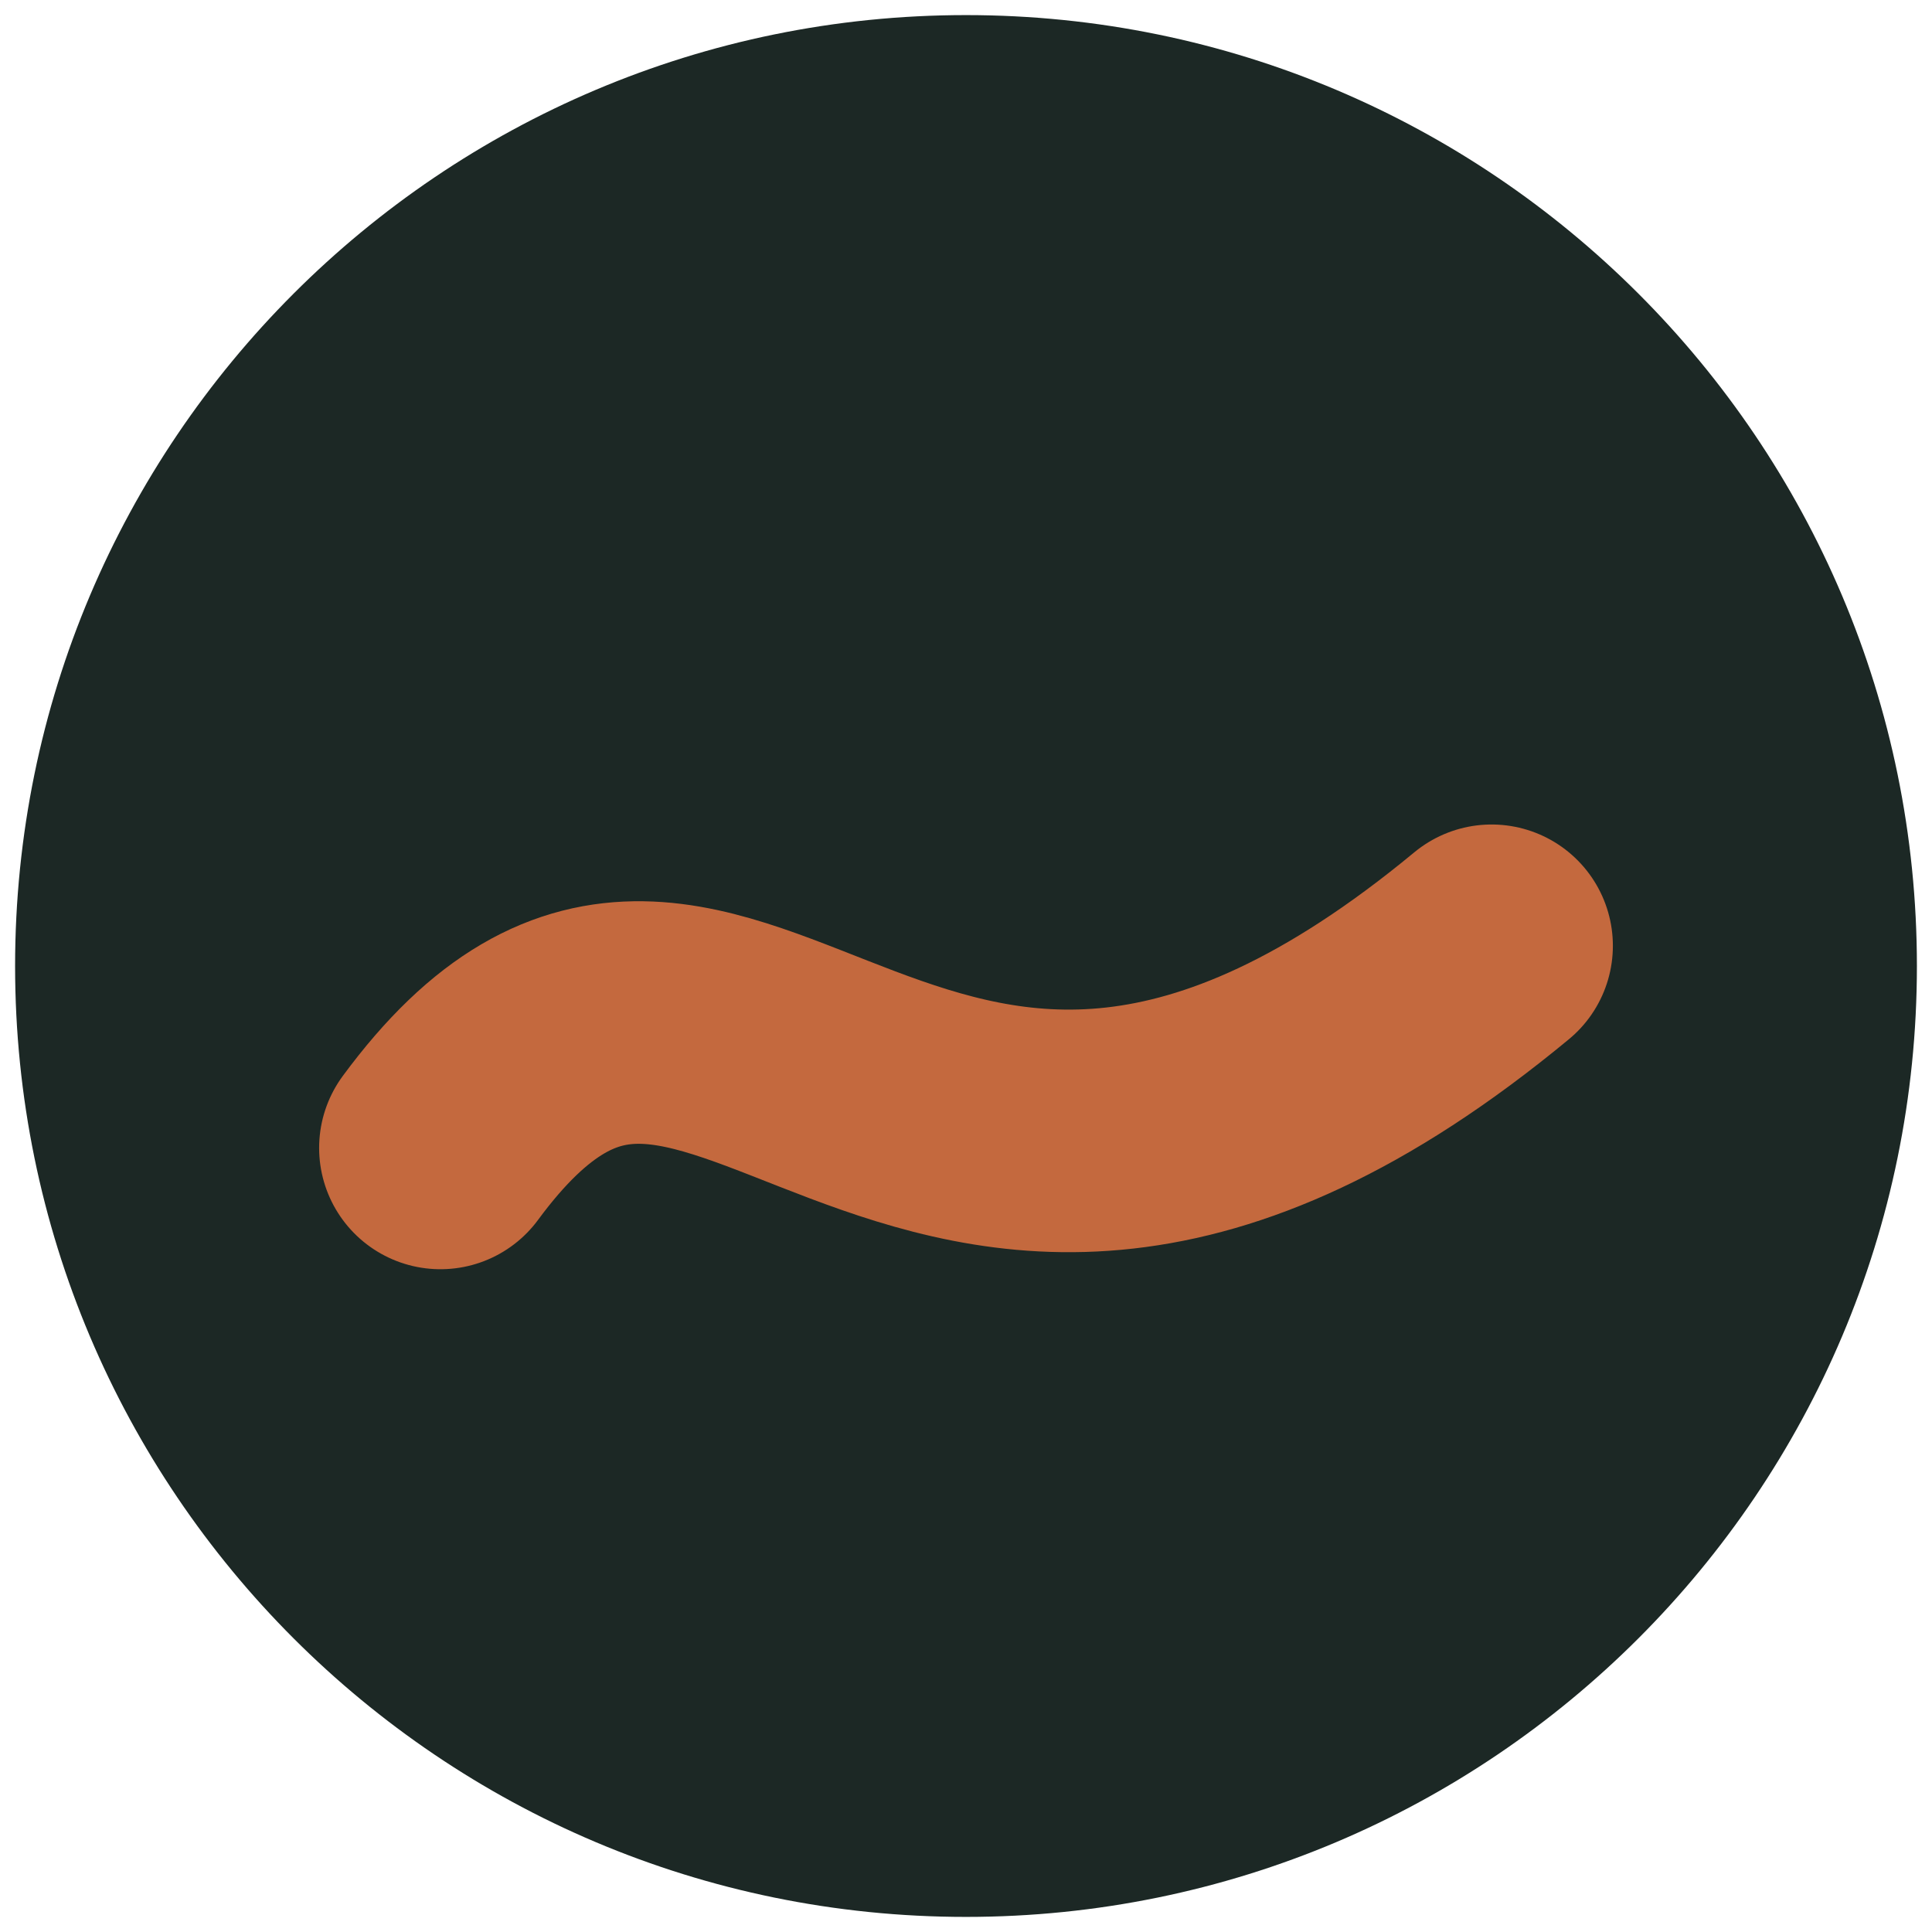
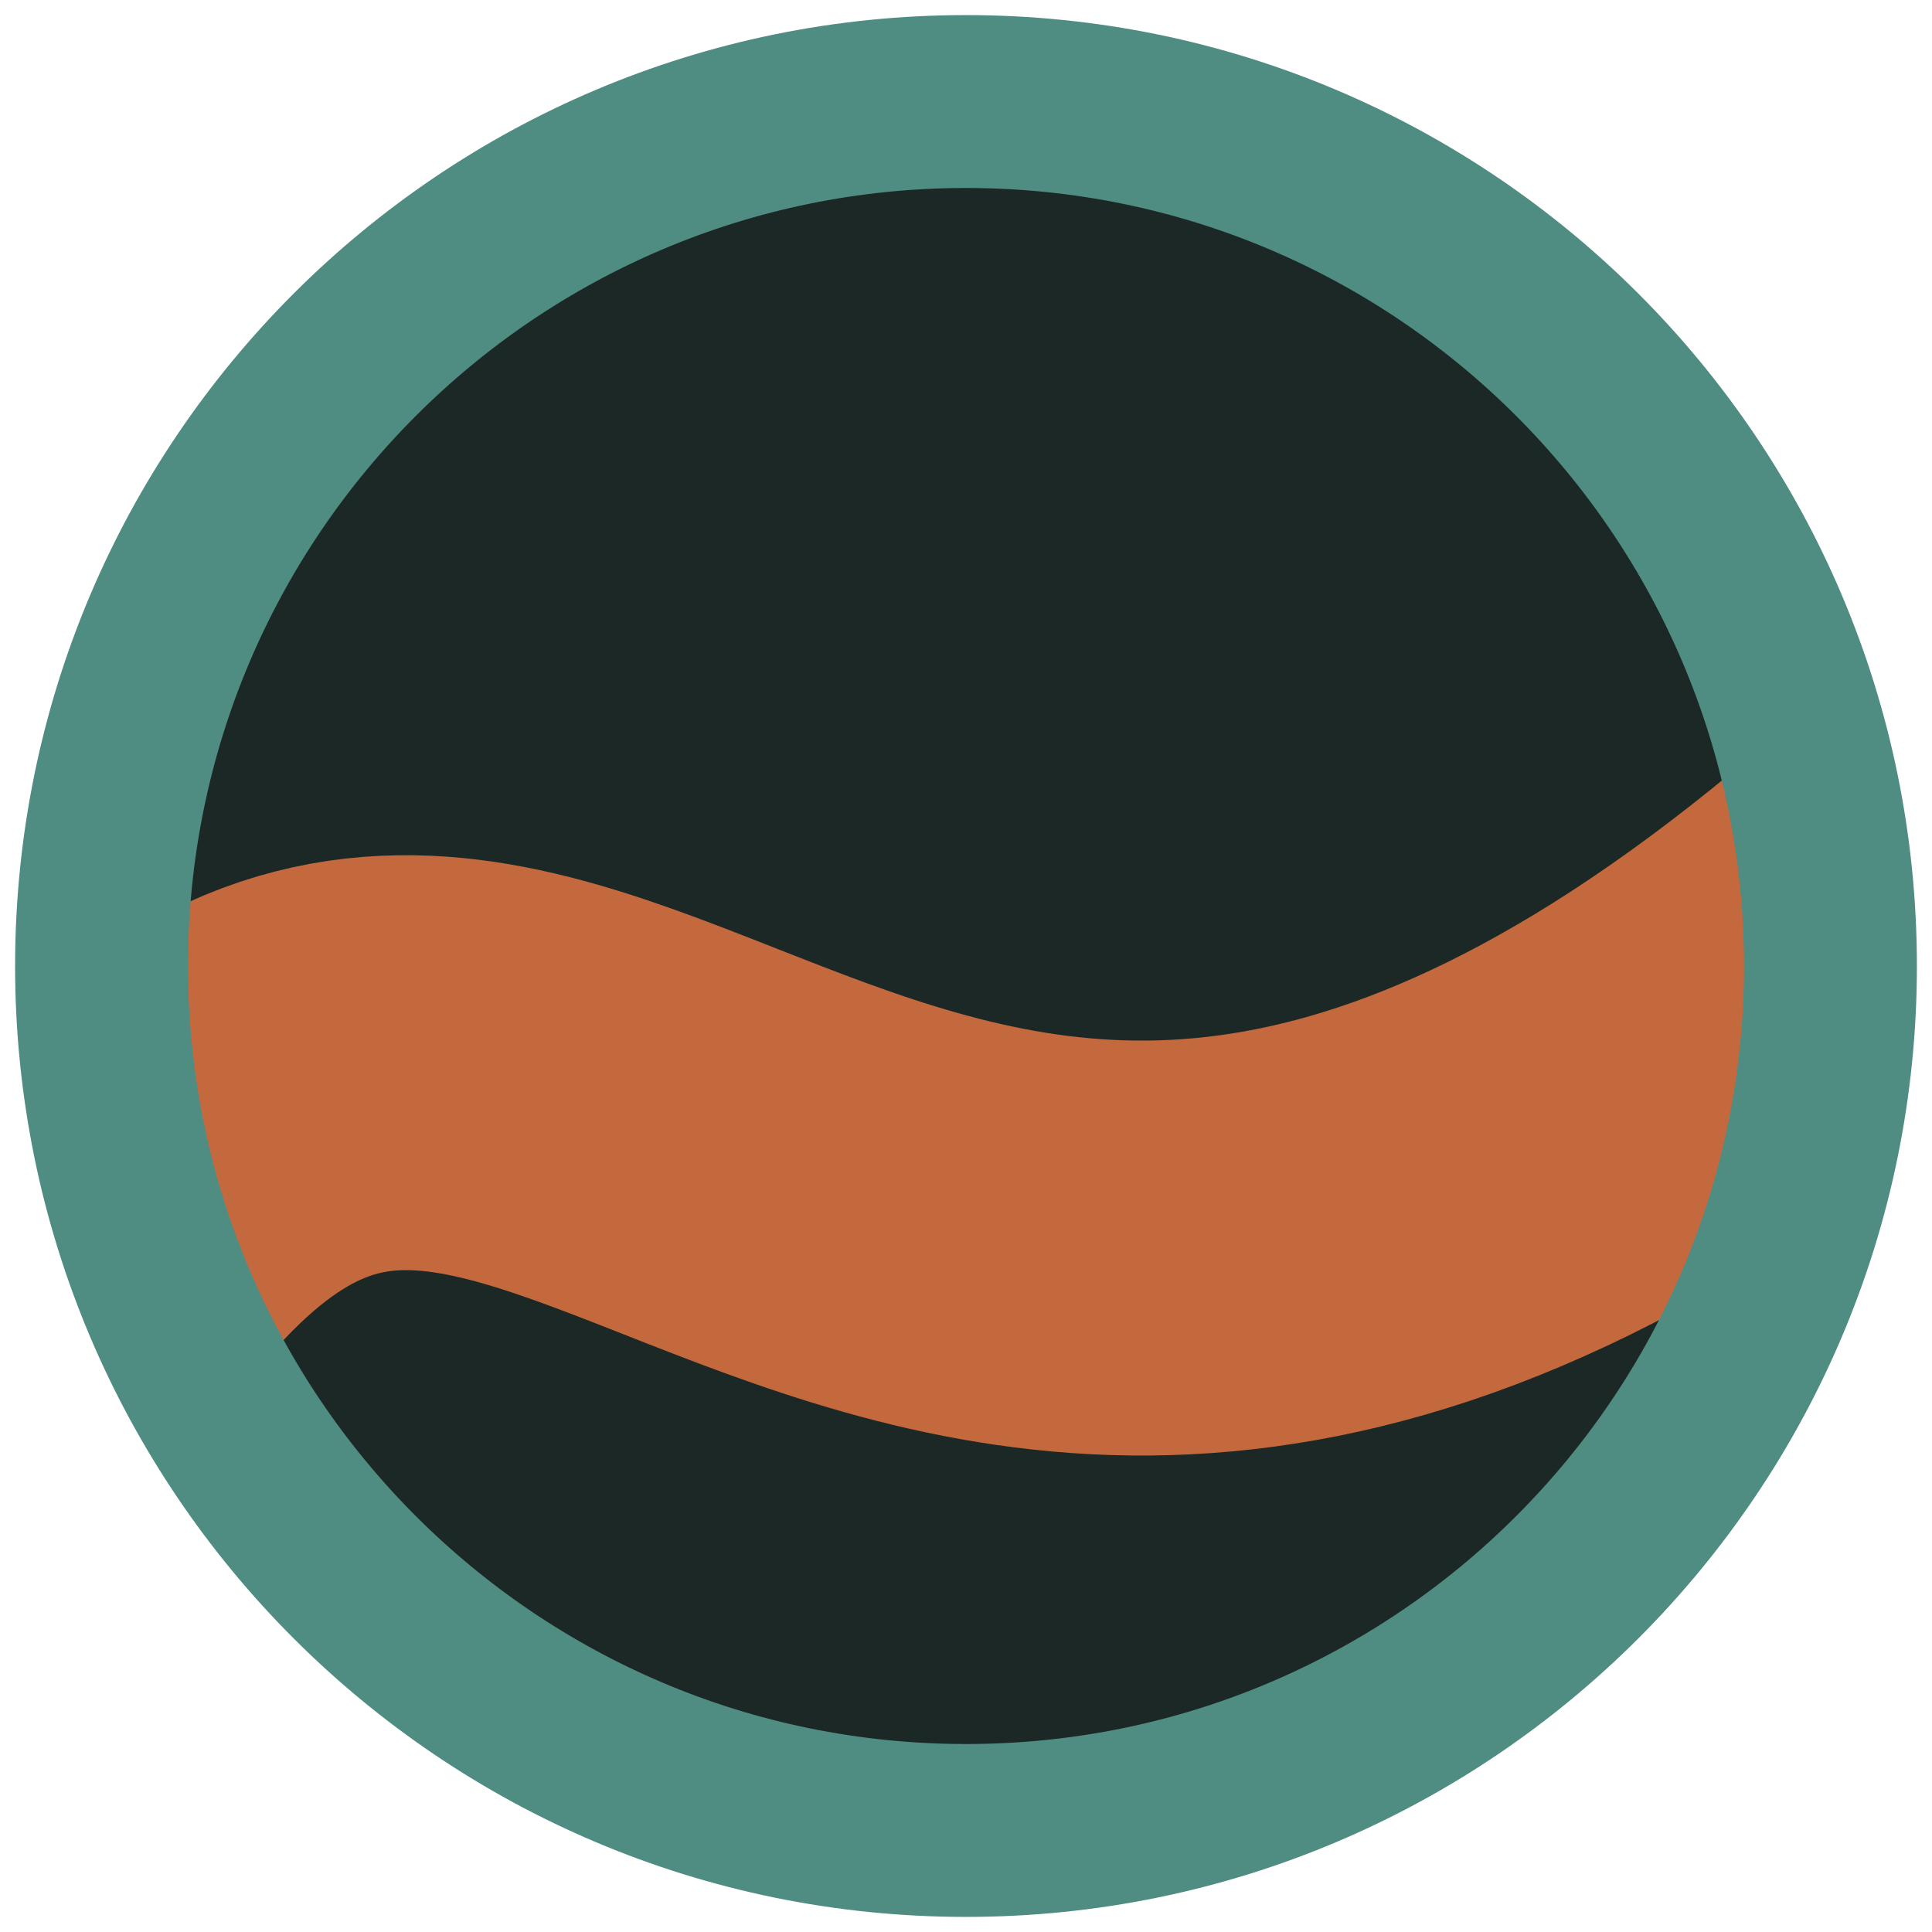
<svg xmlns="http://www.w3.org/2000/svg" width="1024" height="1024" viewBox="0 0 1024 1024">
-   <circle cx="512" cy="512" r="504" fill="#1C2825" />
-   <svg x="137" y="137" width="750" height="750" viewBox="0 0 140 140" fill="none">
-     <path d="M18 88 C 46 50, 64 116, 122 68" stroke="#C4693E" stroke-width="24" stroke-linecap="round" />
-   </svg>
+   <defs>
+     <clipPath id="disc">
+       <circle cx="70" cy="70" r="50" />
+     </clipPath>
+   </defs>
+   <g transform="translate(512 512) scale(9.1636) translate(-70 -70)" fill="none" stroke-linecap="round">
+     <circle cx="70" cy="70" r="50" fill="#1C2825" />
+     <path d="M18 88 C 46 50, 64 116, 122 68" stroke="#C4693E" stroke-width="24" clip-path="url(#disc)" />
+     <circle cx="70" cy="70" r="50" stroke="#4F8C82" stroke-width="10" />
+   </g>
</svg>
